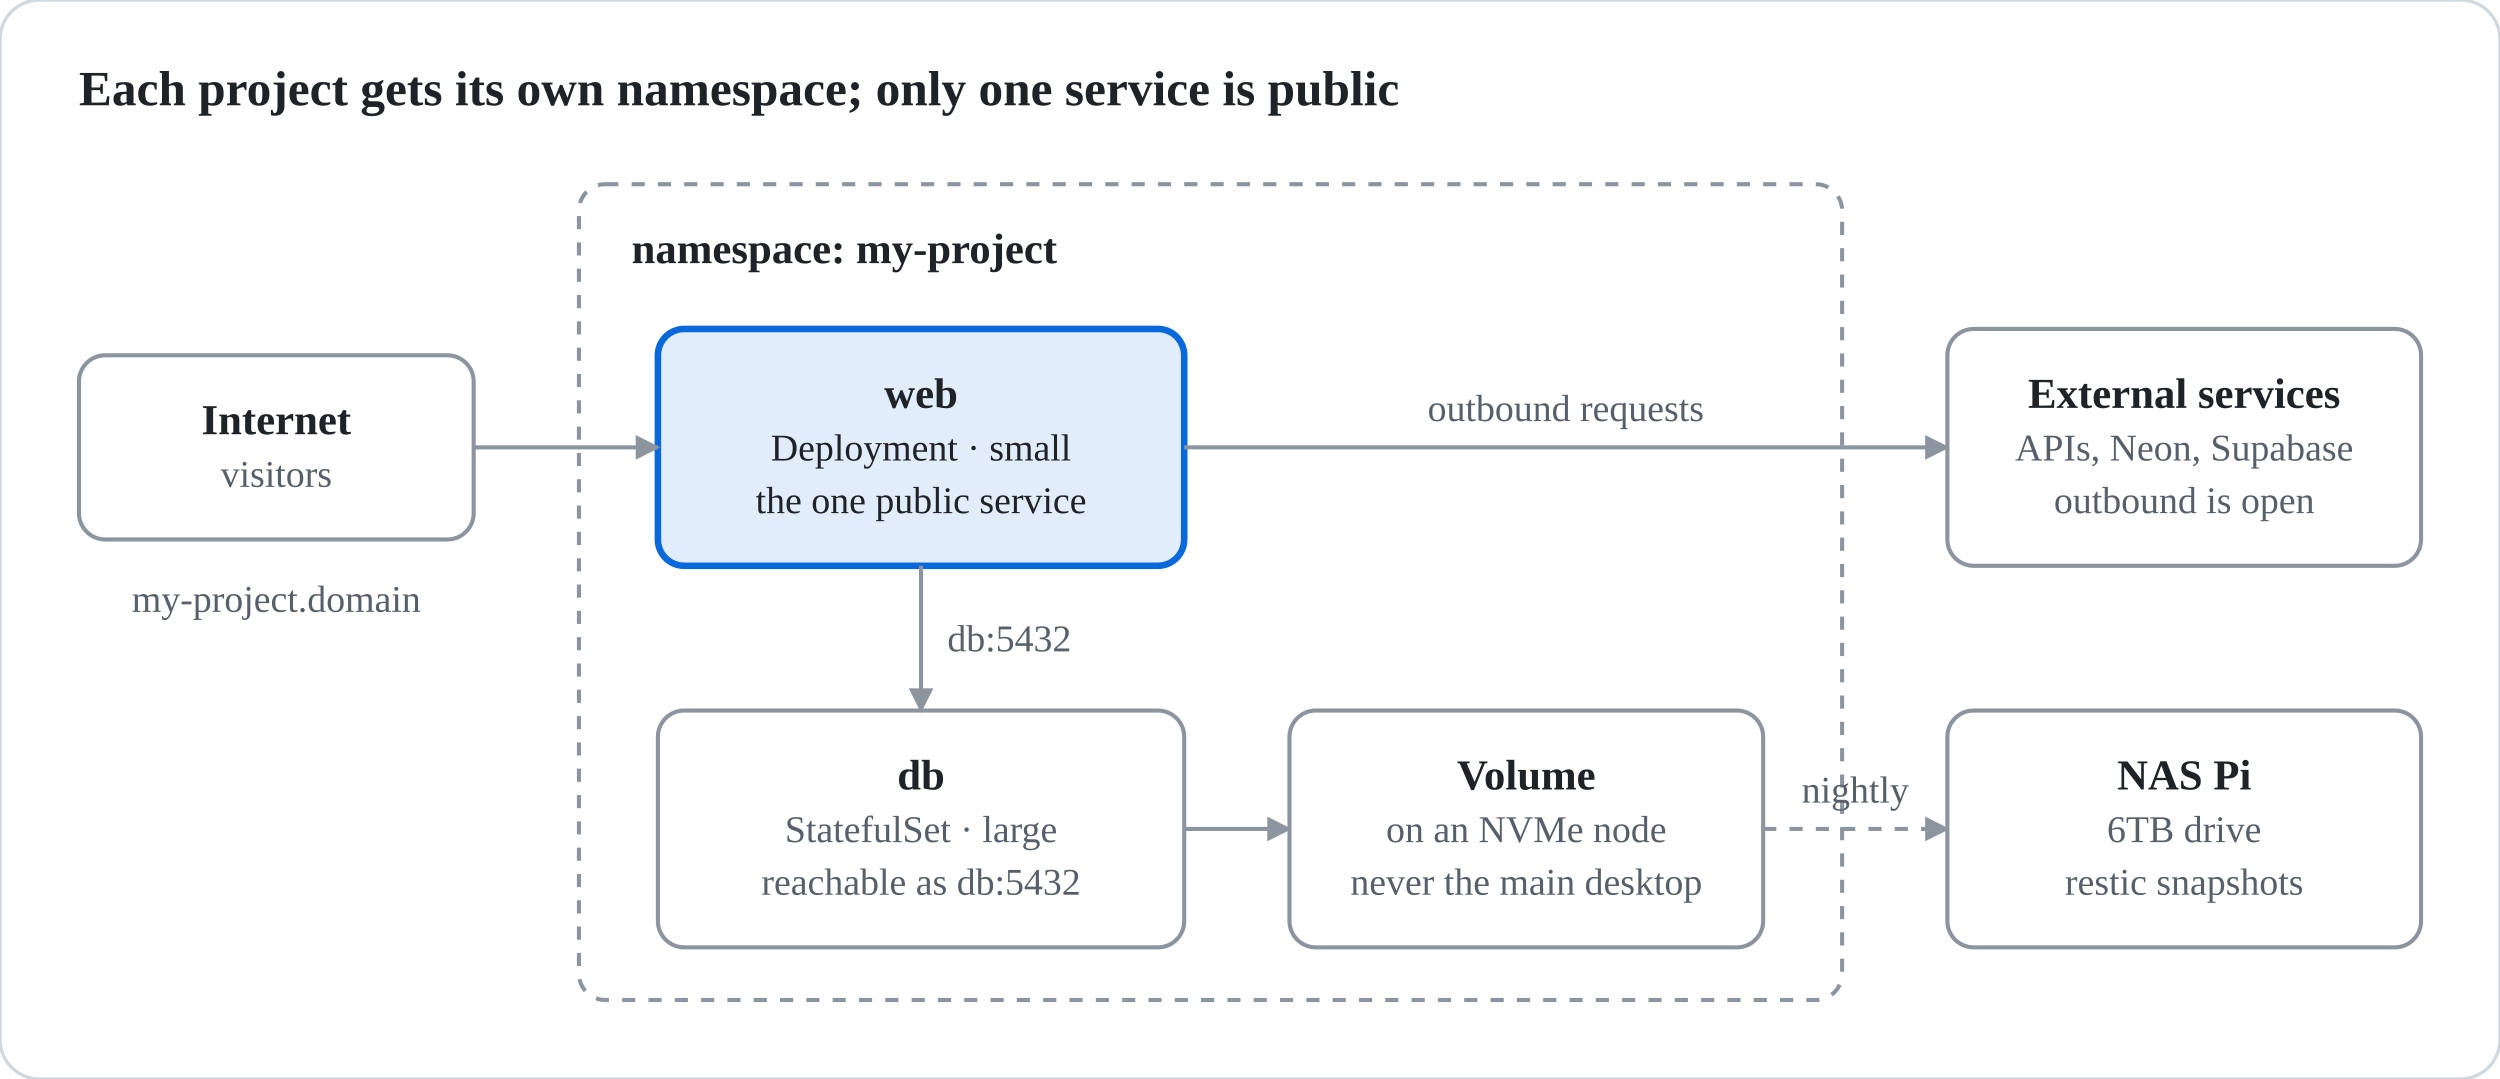
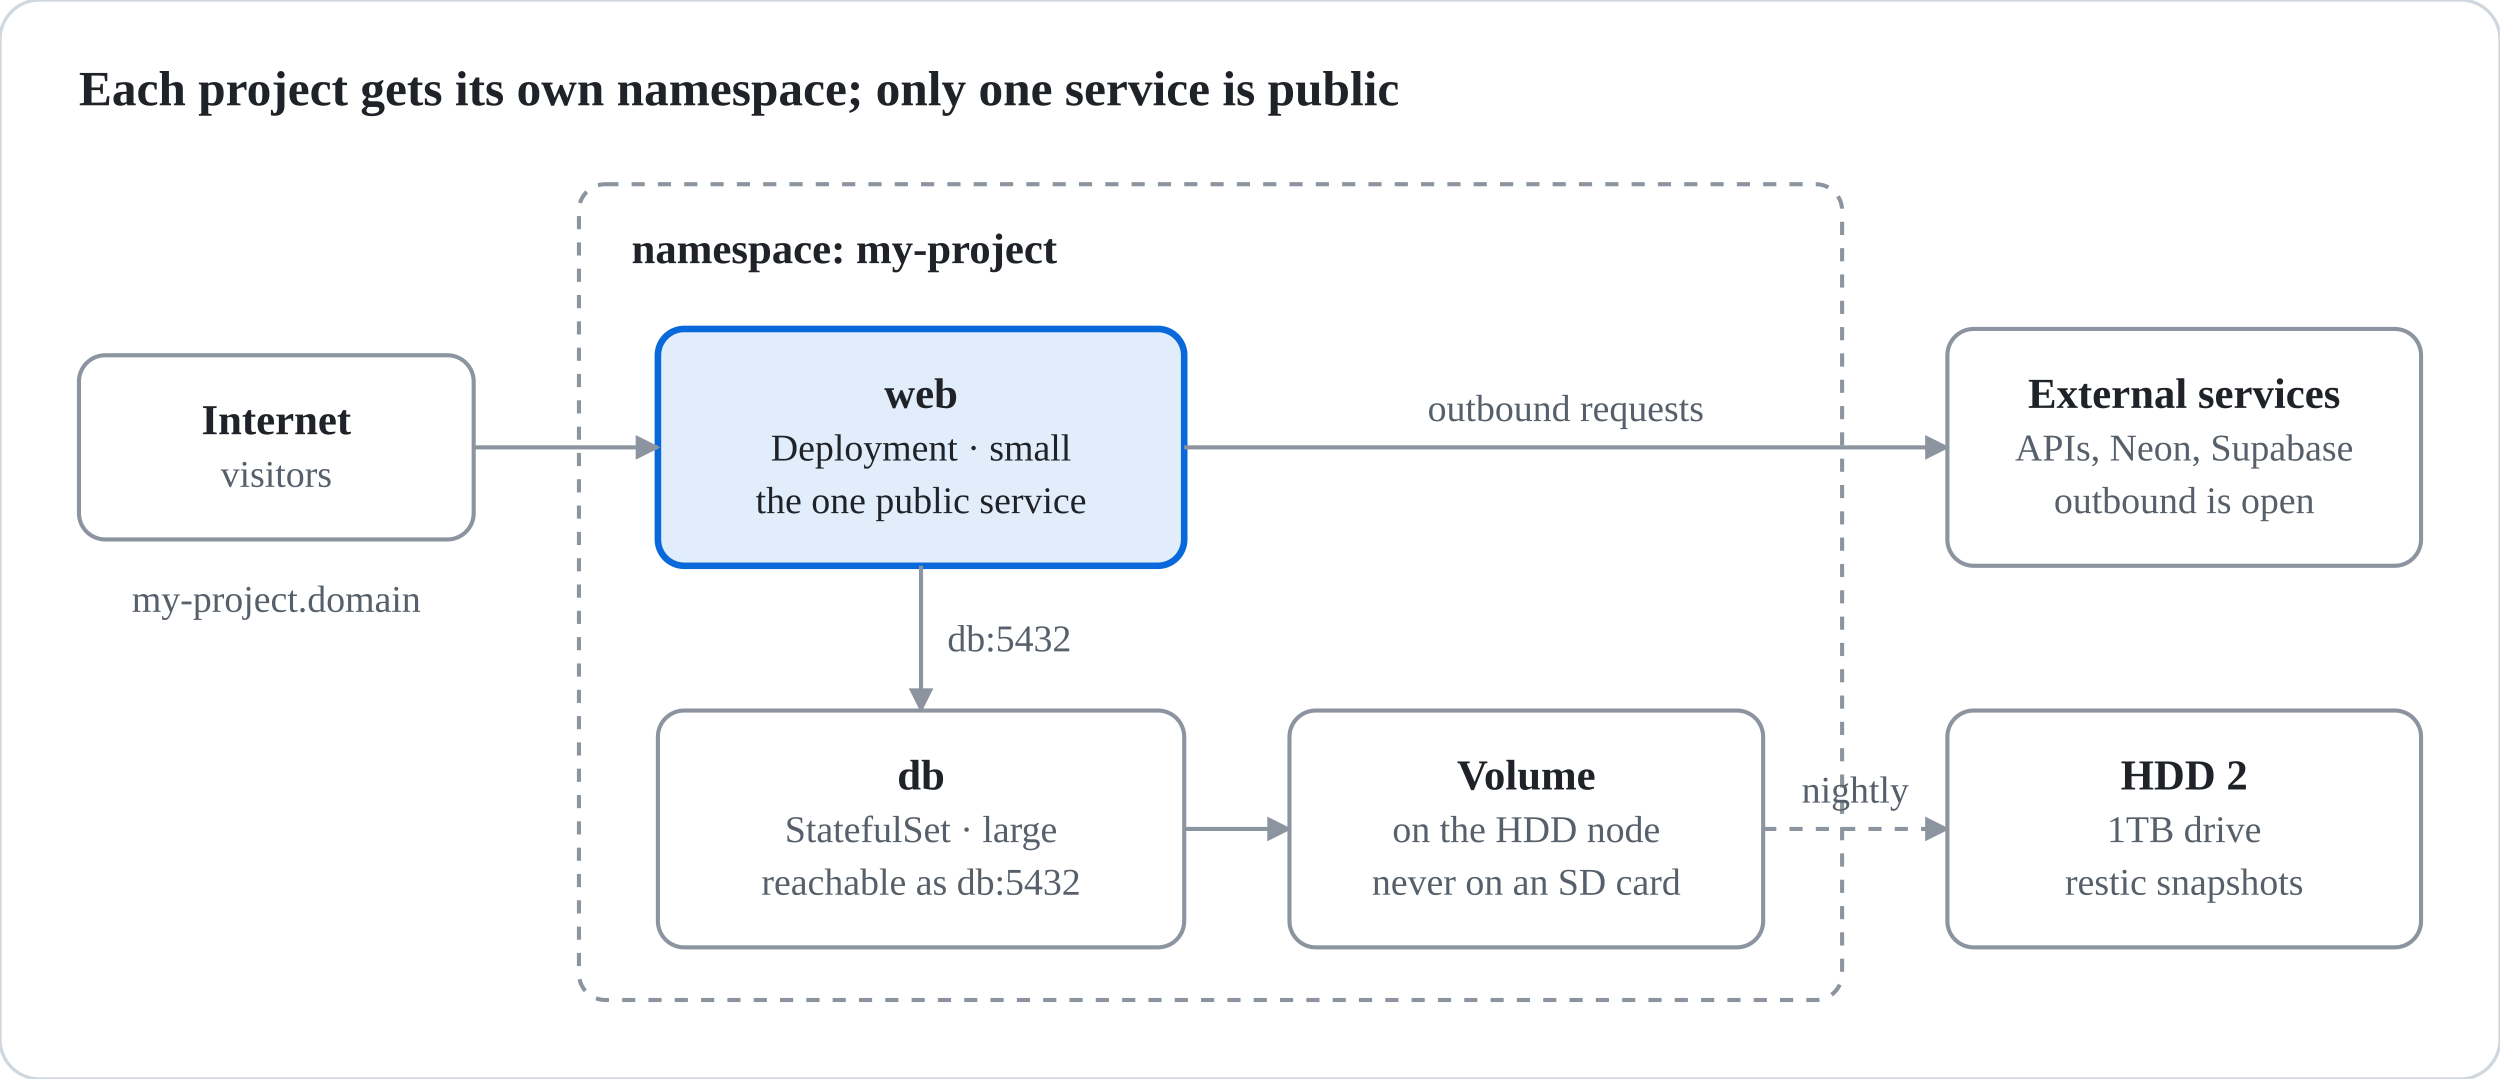
<svg xmlns="http://www.w3.org/2000/svg" viewBox="0 0 760 328" role="img" aria-label="Each project gets its own namespace; only one service is public" font-size="13" width="100%" style="max-width:760px;font-family:var(--font-interface,-apple-system,BlinkMacSystemFont,'Segoe UI',Helvetica,Arial,sans-serif)">
  <rect x="0" y="0" width="760" height="328" rx="12" style="fill:var(--background-primary-alt,#ffffff);stroke:var(--background-modifier-border,#d0d7de);stroke-width:1" />
  <defs>
    <marker id="multi-arrow" viewBox="0 0 10 10" refX="9" refY="5" markerWidth="6" markerHeight="6" orient="auto-start-reverse">
      <path d="M0 0L10 5L0 10z" style="fill:var(--text-faint,#8c959f)" />
    </marker>
    <marker id="multi-accent" viewBox="0 0 10 10" refX="9" refY="5" markerWidth="5" markerHeight="5" orient="auto-start-reverse">
      <path d="M0 0L10 5L0 10z" style="fill:var(--interactive-accent,#0969da)" />
    </marker>
  </defs>
  <text x="24" y="32" style="fill:var(--text-normal,#1f2328)" text-anchor="start" font-size="15" font-weight="600">Each project gets its own namespace; only one service is public</text>
  <rect x="176" y="56" width="384" height="248" rx="8" style="fill:none;stroke:var(--text-faint,#8c959f);stroke-width:1.25" stroke-dasharray="4 4" />
  <text x="192" y="80" style="fill:var(--text-normal,#1f2328)" text-anchor="start" font-size="13" font-weight="600">namespace: my-project</text>
  <rect x="24" y="108" width="120" height="56" rx="8" style="fill:none;stroke:var(--text-faint,#8c959f);stroke-width:1.25" />
  <text x="84.0" y="132" style="fill:var(--text-normal,#1f2328)" text-anchor="middle" font-weight="600">Internet</text>
  <text x="84.0" y="148" style="fill:var(--text-muted,#57606a)" text-anchor="middle" font-size="11.5">visitors</text>
  <text x="84" y="186" style="fill:var(--text-muted,#57606a)" text-anchor="middle" font-size="11.5">my-project.domain</text>
  <rect x="200" y="100" width="160" height="72" rx="8" style="fill:var(--interactive-accent,#0969da);fill-opacity:.12;stroke:var(--interactive-accent,#0969da);stroke-width:2" />
  <text x="280.0" y="124" style="fill:var(--text-normal,#1f2328)" text-anchor="middle" font-weight="600">web</text>
  <text x="280.0" y="140" style="fill:var(--text-normal,#1f2328)" text-anchor="middle" font-size="11.5">Deployment · small</text>
  <text x="280.0" y="156" style="fill:var(--text-normal,#1f2328)" text-anchor="middle" font-size="11.5">the one public service</text>
  <rect x="200" y="216" width="160" height="72" rx="8" style="fill:none;stroke:var(--text-faint,#8c959f);stroke-width:1.25" />
  <text x="280.0" y="240" style="fill:var(--text-normal,#1f2328)" text-anchor="middle" font-weight="600">db</text>
  <text x="280.0" y="256" style="fill:var(--text-muted,#57606a)" text-anchor="middle" font-size="11.5">StatefulSet · large</text>
  <text x="280.0" y="272" style="fill:var(--text-muted,#57606a)" text-anchor="middle" font-size="11.5">reachable as db:5432</text>
  <rect x="392" y="216" width="144" height="72" rx="8" style="fill:none;stroke:var(--text-faint,#8c959f);stroke-width:1.25" />
  <text x="464.0" y="240" style="fill:var(--text-normal,#1f2328)" text-anchor="middle" font-weight="600">Volume</text>
-   <text x="464.0" y="256" style="fill:var(--text-muted,#57606a)" text-anchor="middle" font-size="11.5">on an NVMe node</text>
-   <text x="464.0" y="272" style="fill:var(--text-muted,#57606a)" text-anchor="middle" font-size="11.5">never the main desktop</text>
+   <text x="464.0" y="256" style="fill:var(--text-muted,#57606a)" text-anchor="middle" font-size="11.5">on the HDD node</text>
+   <text x="464.0" y="272" style="fill:var(--text-muted,#57606a)" text-anchor="middle" font-size="11.5">never on an SD card</text>
  <rect x="592" y="100" width="144" height="72" rx="8" style="fill:none;stroke:var(--text-faint,#8c959f);stroke-width:1.25" />
  <text x="664.0" y="124" style="fill:var(--text-normal,#1f2328)" text-anchor="middle" font-weight="600">External services</text>
  <text x="664.0" y="140" style="fill:var(--text-muted,#57606a)" text-anchor="middle" font-size="11.5">APIs, Neon, Supabase</text>
  <text x="664.0" y="156" style="fill:var(--text-muted,#57606a)" text-anchor="middle" font-size="11.5">outbound is open</text>
  <rect x="592" y="216" width="144" height="72" rx="8" style="fill:none;stroke:var(--text-faint,#8c959f);stroke-width:1.25" />
-   <text x="664.0" y="240" style="fill:var(--text-normal,#1f2328)" text-anchor="middle" font-weight="600">NAS Pi</text>
-   <text x="664.0" y="256" style="fill:var(--text-muted,#57606a)" text-anchor="middle" font-size="11.5">6TB drive</text>
+   <text x="664.0" y="240" style="fill:var(--text-normal,#1f2328)" text-anchor="middle" font-weight="600">HDD 2</text>
+   <text x="664.0" y="256" style="fill:var(--text-muted,#57606a)" text-anchor="middle" font-size="11.5">1TB drive</text>
  <text x="664.0" y="272" style="fill:var(--text-muted,#57606a)" text-anchor="middle" font-size="11.5">restic snapshots</text>
  <path d="M144 136H200" fill="none" style="stroke:var(--text-faint,#8c959f)" stroke-width="1.25" marker-end="url(#multi-arrow)" />
  <path d="M280 172V216" fill="none" style="stroke:var(--text-faint,#8c959f)" stroke-width="1.25" marker-end="url(#multi-arrow)" />
  <text x="288" y="198" style="fill:var(--text-muted,#57606a)" text-anchor="start" font-size="11.5">db:5432</text>
  <path d="M360 252H392" fill="none" style="stroke:var(--text-faint,#8c959f)" stroke-width="1.25" marker-end="url(#multi-arrow)" />
  <path d="M360 136H592" fill="none" style="stroke:var(--text-faint,#8c959f)" stroke-width="1.25" marker-end="url(#multi-arrow)" />
  <text x="476" y="128" style="fill:var(--text-muted,#57606a)" text-anchor="middle" font-size="11.5">outbound requests</text>
  <path d="M536 252H592" fill="none" style="stroke:var(--text-faint,#8c959f)" stroke-width="1.25" stroke-dasharray="4 4" marker-end="url(#multi-arrow)" />
  <text x="564" y="244" style="fill:var(--text-muted,#57606a)" text-anchor="middle" font-size="11.5">nightly</text>
</svg>
